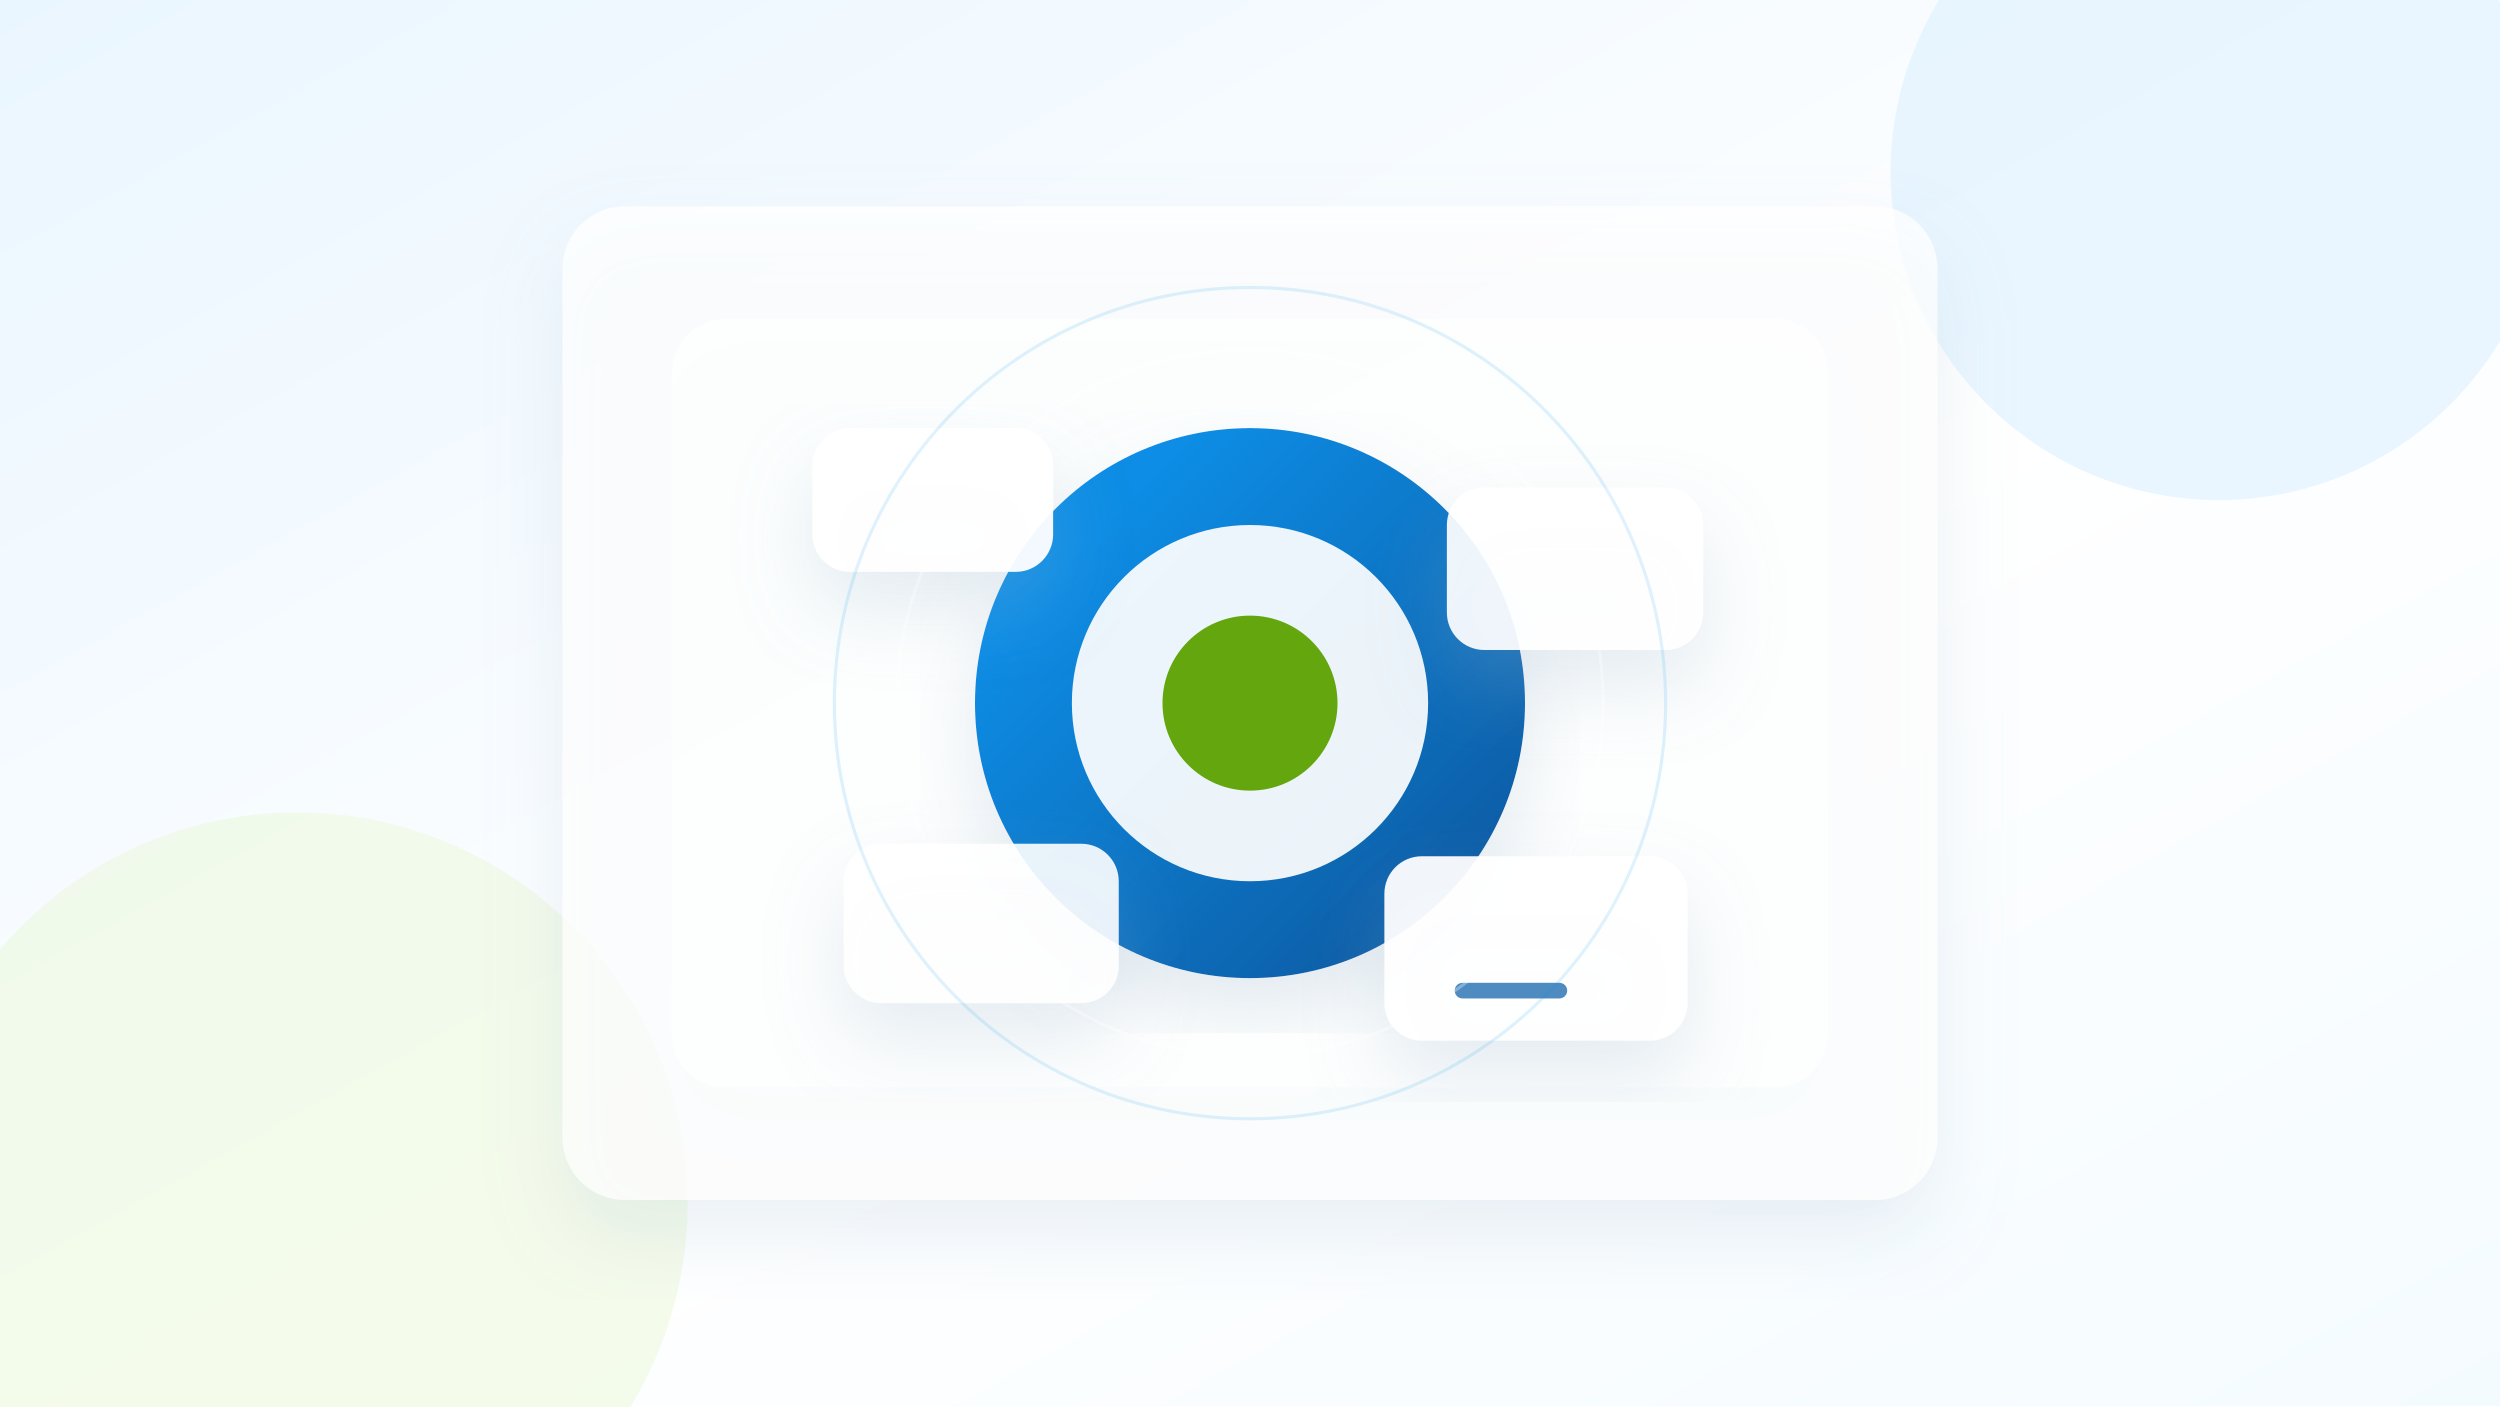
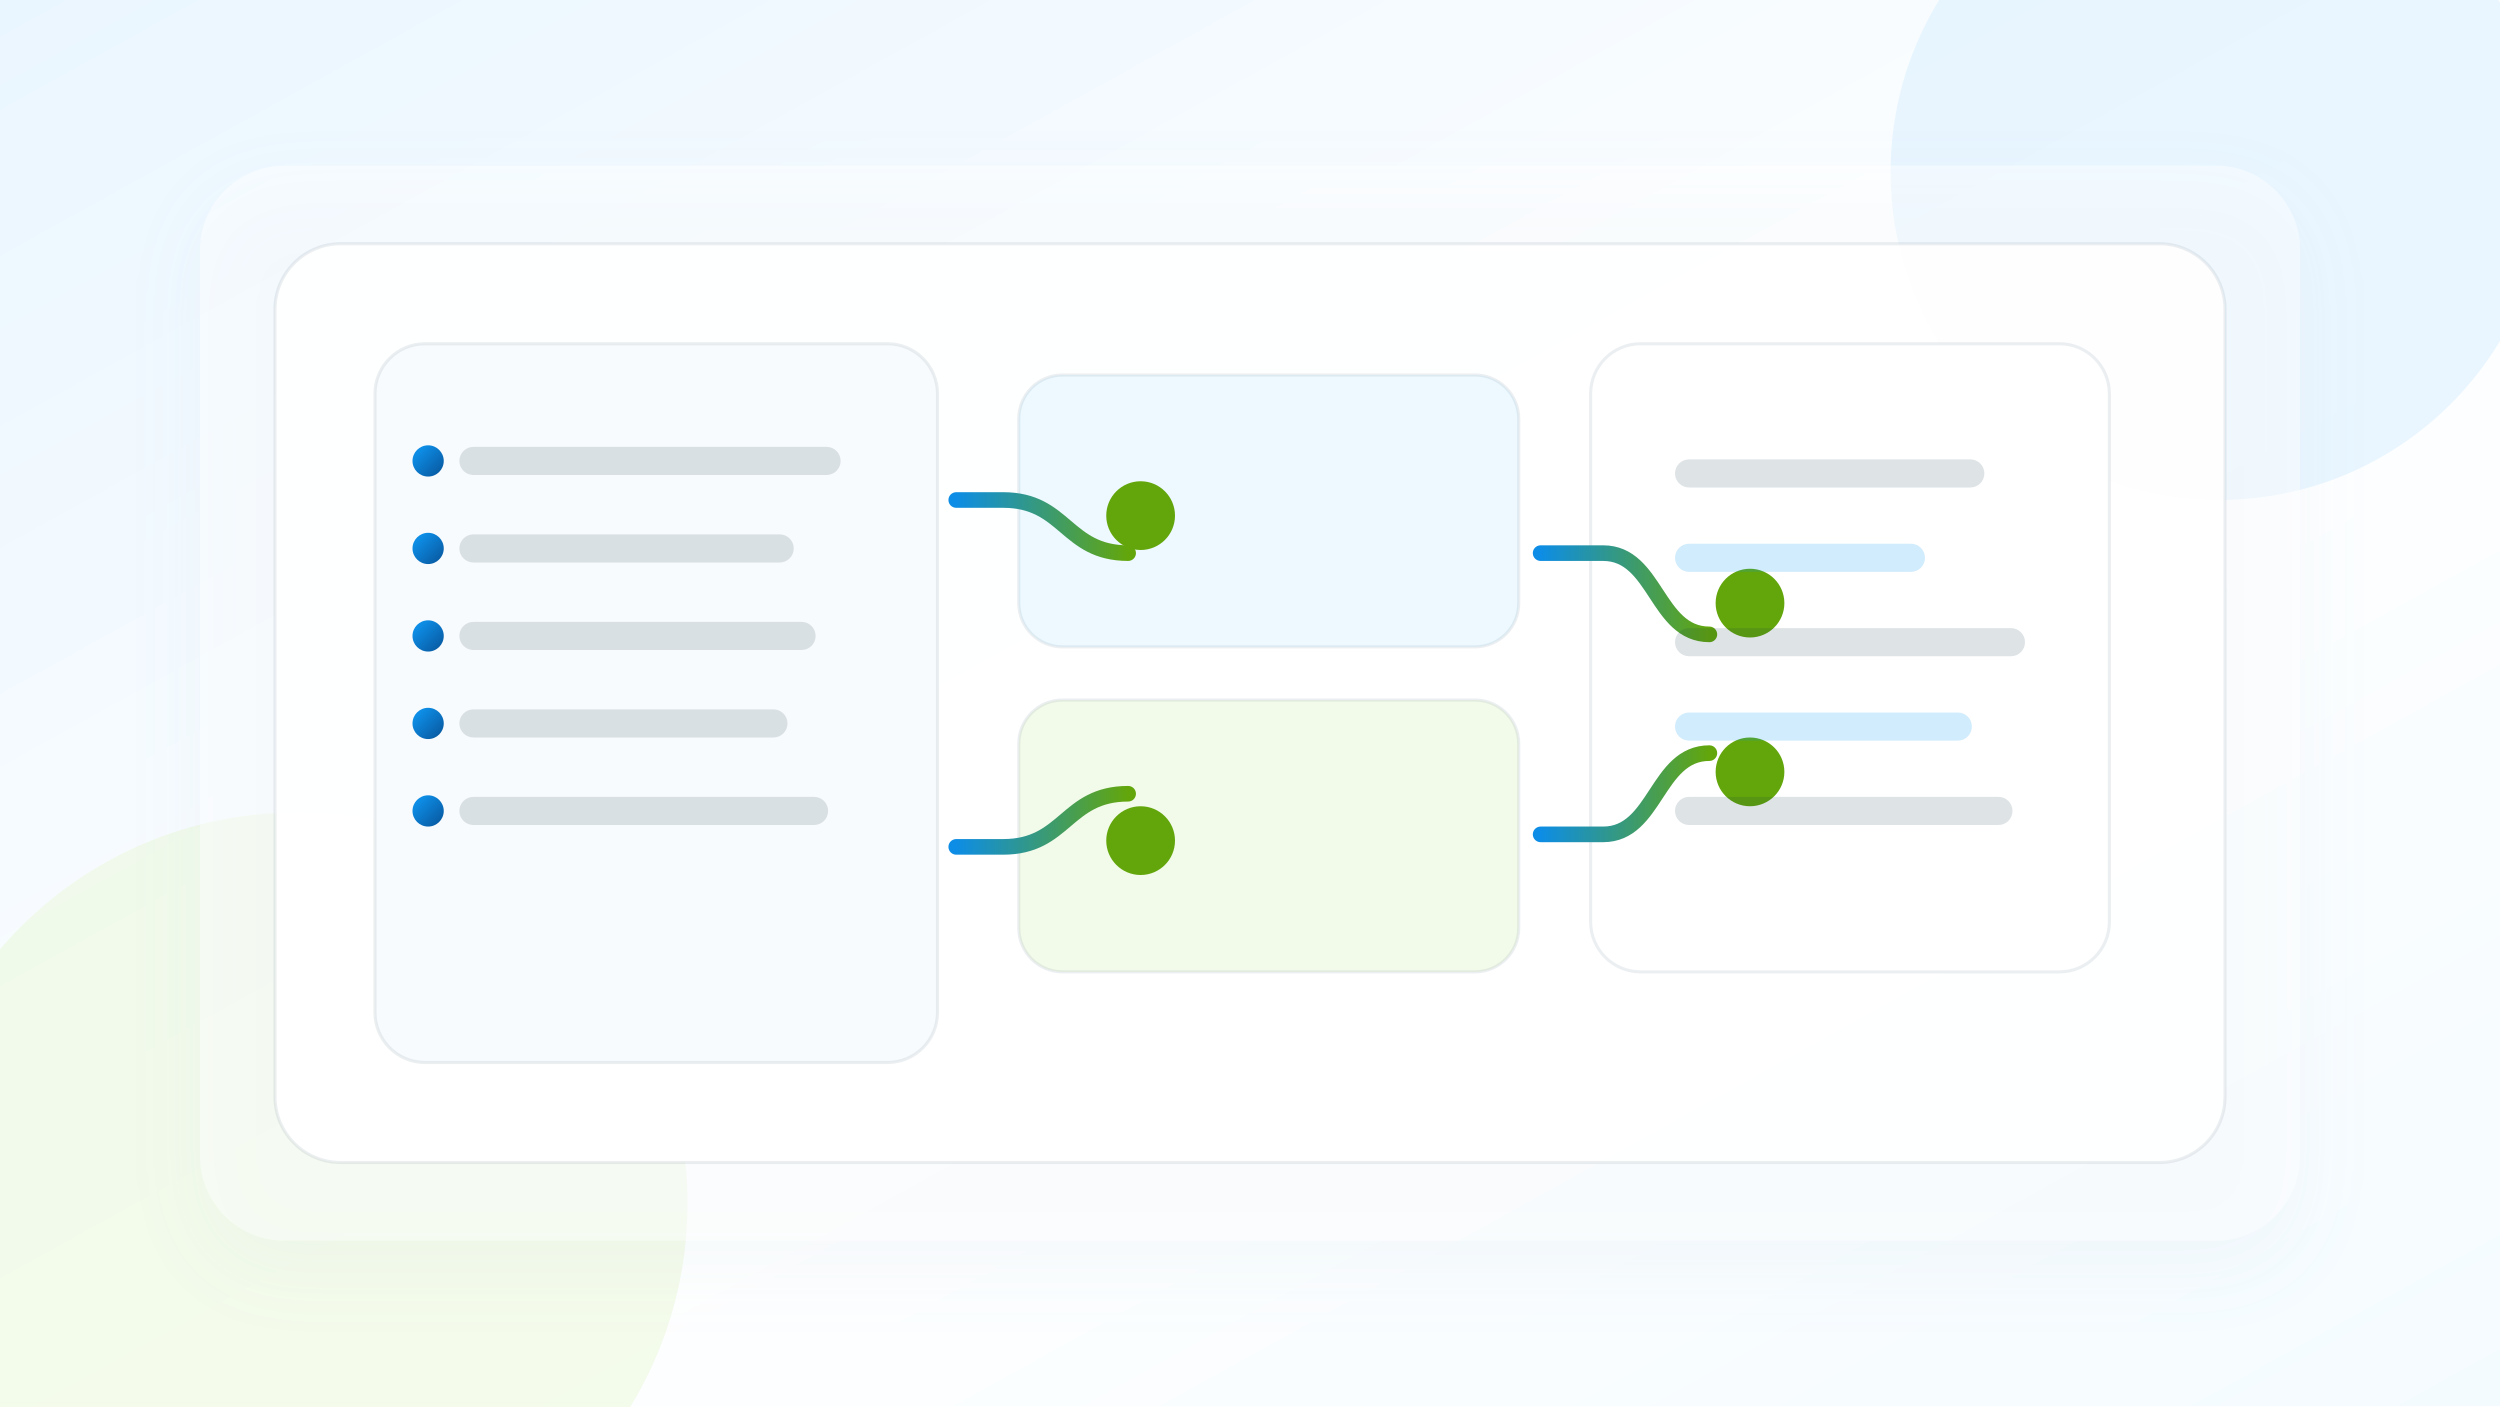
<svg xmlns="http://www.w3.org/2000/svg" width="1600" height="900" viewBox="0 0 1600 900" role="img" aria-hidden="true">
  <defs>
    <linearGradient id="bg" x1="0%" y1="0%" x2="100%" y2="100%">
      <stop offset="0%" stop-color="#eaf6ff" />
      <stop offset="55%" stop-color="#ffffff" />
      <stop offset="100%" stop-color="#f4fbff" />
    </linearGradient>
-     <linearGradient id="panelGlow" x1="0%" y1="0%" x2="100%" y2="100%">
-       <stop offset="0%" stop-color="rgba(255,255,255,0.92)" />
-       <stop offset="100%" stop-color="rgba(255,255,255,0.58)" />
-     </linearGradient>
-     <linearGradient id="blueOrb" x1="20%" y1="20%" x2="85%" y2="85%">
+     <linearGradient id="primaryOrb" x1="20%" y1="20%" x2="85%" y2="85%">
      <stop offset="0%" stop-color="#0d8de5" />
      <stop offset="100%" stop-color="#095ea7" />
    </linearGradient>
-     <linearGradient id="accent" x1="0%" y1="0%" x2="100%" y2="100%">
+     <linearGradient id="accentOrb" x1="0%" y1="0%" x2="100%" y2="100%">
      <stop offset="0%" stop-color="#63a60b" />
      <stop offset="100%" stop-color="#63a60b" />
    </linearGradient>
    <linearGradient id="line" x1="0%" y1="0%" x2="100%" y2="0%">
      <stop offset="0%" stop-color="#0d8de5" />
      <stop offset="100%" stop-color="#63a60b" />
    </linearGradient>
-     <filter id="shadow" x="-10%" y="-10%" width="120%" height="120%">
-       <feDropShadow dx="0" dy="24" stdDeviation="24" flood-color="#98b7cc" flood-opacity="0.25" />
+     <filter id="shadowSoft" x="-10%" y="-10%" width="120%" height="120%">
+       <feDropShadow dx="0" dy="18" stdDeviation="22" flood-color="#98b7cc" flood-opacity="0.18" />
    </filter>
  </defs>
  <rect width="1600" height="900" fill="url(#bg)" />
  <g opacity="0.55">
    <circle cx="1420" cy="110" r="210" fill="#d8efff" />
    <circle cx="190" cy="770" r="250" fill="#ebf7da" />
  </g>
-   <g filter="url(#shadow)">
-     <rect x="360" y="132" width="880" height="636" rx="40" fill="rgba(255,255,255,0.74)" />
-     <rect x="430" y="204" width="740" height="492" rx="34" fill="rgba(255,255,255,0.58)" />
+   <g filter="url(#shadowSoft)">
+     <rect x="128" y="106" width="1344" height="688" rx="54" fill="rgba(255,255,255,0.42)" />
  </g>
-   <g filter="url(#shadow)">
-     <circle cx="800" cy="450" r="176" fill="url(#blueOrb)" />
-     <circle cx="800" cy="450" r="114" fill="rgba(255,255,255,0.92)" />
-     <circle cx="800" cy="450" r="56" fill="url(#accent)" />
-   </g>
-   <g filter="url(#shadow)">
-     <rect x="520" y="274" width="154" height="92" rx="24" fill="rgba(255,255,255,0.94)" />
-     <rect x="926" y="312" width="164" height="104" rx="24" fill="rgba(255,255,255,0.92)" />
-     <rect x="540" y="540" width="176" height="102" rx="24" fill="rgba(255,255,255,0.9)" />
-     <rect x="886" y="548" width="194" height="118" rx="24" fill="rgba(255,255,255,0.94)" />
-   </g>
-   <g fill="none" stroke-linecap="round">
-     <path d="M574 320 H628" stroke="url(#line)" stroke-width="12" />
-     <path d="M954 364 H1036" stroke="url(#line)" stroke-width="12" />
-     <path d="M572 592 H650" stroke="url(#line)" stroke-width="12" />
-     <path d="M924 598 H1022" stroke="url(#line)" stroke-width="12" />
-     <path d="M936 634 H998" stroke="#095ea7" stroke-width="10" opacity="0.72" />
-   </g>
-   <g opacity="0.7">
-     <circle cx="800" cy="450" r="226" fill="none" stroke="rgba(255,255,255,0.46)" stroke-width="2" />
-     <circle cx="800" cy="450" r="266" fill="none" stroke="rgba(5,150,239,0.18)" stroke-width="2" />
-   </g>
+   <rect x="176" y="156" width="1248" height="588" rx="42" fill="rgba(255,255,255,0.92)" stroke="rgba(17,52,76,0.08)" stroke-width="2" />
+   <rect x="240" y="220" width="360" height="460" rx="32" fill="rgba(247,251,253,0.96)" stroke="rgba(17,52,76,0.08)" stroke-width="2" />
+   <rect x="652" y="240" width="320" height="174" rx="28" fill="rgba(236,248,255,0.96)" stroke="rgba(17,52,76,0.08)" stroke-width="2" />
+   <rect x="652" y="448" width="320" height="174" rx="28" fill="rgba(241,250,233,0.96)" stroke="rgba(17,52,76,0.08)" stroke-width="2" />
+   <rect x="1018" y="220" width="332" height="402" rx="32" fill="rgba(255,255,255,0.98)" stroke="rgba(17,52,76,0.08)" stroke-width="2" />
+   <path d="M612 320h30c40 0 40 34 80 34h0" fill="none" stroke="url(#line)" stroke-width="10" stroke-linecap="round" />
+   <path d="M612 542h30c40 0 40-34 80-34h0" fill="none" stroke="url(#line)" stroke-width="10" stroke-linecap="round" />
+   <path d="M986 354h40c34 0 34 52 68 52h0" fill="none" stroke="url(#line)" stroke-width="10" stroke-linecap="round" />
+   <path d="M986 534h40c34 0 34-52 68-52h0" fill="none" stroke="url(#line)" stroke-width="10" stroke-linecap="round" />
+   <rect x="294" y="286" width="244" height="18" rx="9" fill="rgba(17,52,76,0.14)" />
+   <circle cx="274" cy="295" r="10" fill="url(#primaryOrb)" />
+   <rect x="294" y="342" width="214" height="18" rx="9" fill="rgba(17,52,76,0.14)" />
+   <circle cx="274" cy="351" r="10" fill="url(#primaryOrb)" />
+   <rect x="294" y="398" width="228" height="18" rx="9" fill="rgba(17,52,76,0.14)" />
+   <circle cx="274" cy="407" r="10" fill="url(#primaryOrb)" />
+   <rect x="294" y="454" width="210" height="18" rx="9" fill="rgba(17,52,76,0.14)" />
+   <circle cx="274" cy="463" r="10" fill="url(#primaryOrb)" />
+   <rect x="294" y="510" width="236" height="18" rx="9" fill="rgba(17,52,76,0.14)" />
+   <circle cx="274" cy="519" r="10" fill="url(#primaryOrb)" />
+   <circle cx="730" cy="330" r="22" fill="url(#accentOrb)" />
+   <circle cx="730" cy="538" r="22" fill="url(#accentOrb)" />
+   <circle cx="1120" cy="386" r="22" fill="url(#accentOrb)" />
+   <circle cx="1120" cy="494" r="22" fill="url(#accentOrb)" />
+   <rect x="1072" y="294" width="198" height="18" rx="9" fill="rgba(17,52,76,0.14)" />
+   <rect x="1072" y="348" width="160" height="18" rx="9" fill="rgba(5,150,239,0.18)" />
+   <rect x="1072" y="402" width="224" height="18" rx="9" fill="rgba(17,52,76,0.14)" />
+   <rect x="1072" y="456" width="190" height="18" rx="9" fill="rgba(5,150,239,0.18)" />
+   <rect x="1072" y="510" width="216" height="18" rx="9" fill="rgba(17,52,76,0.14)" />
</svg>
